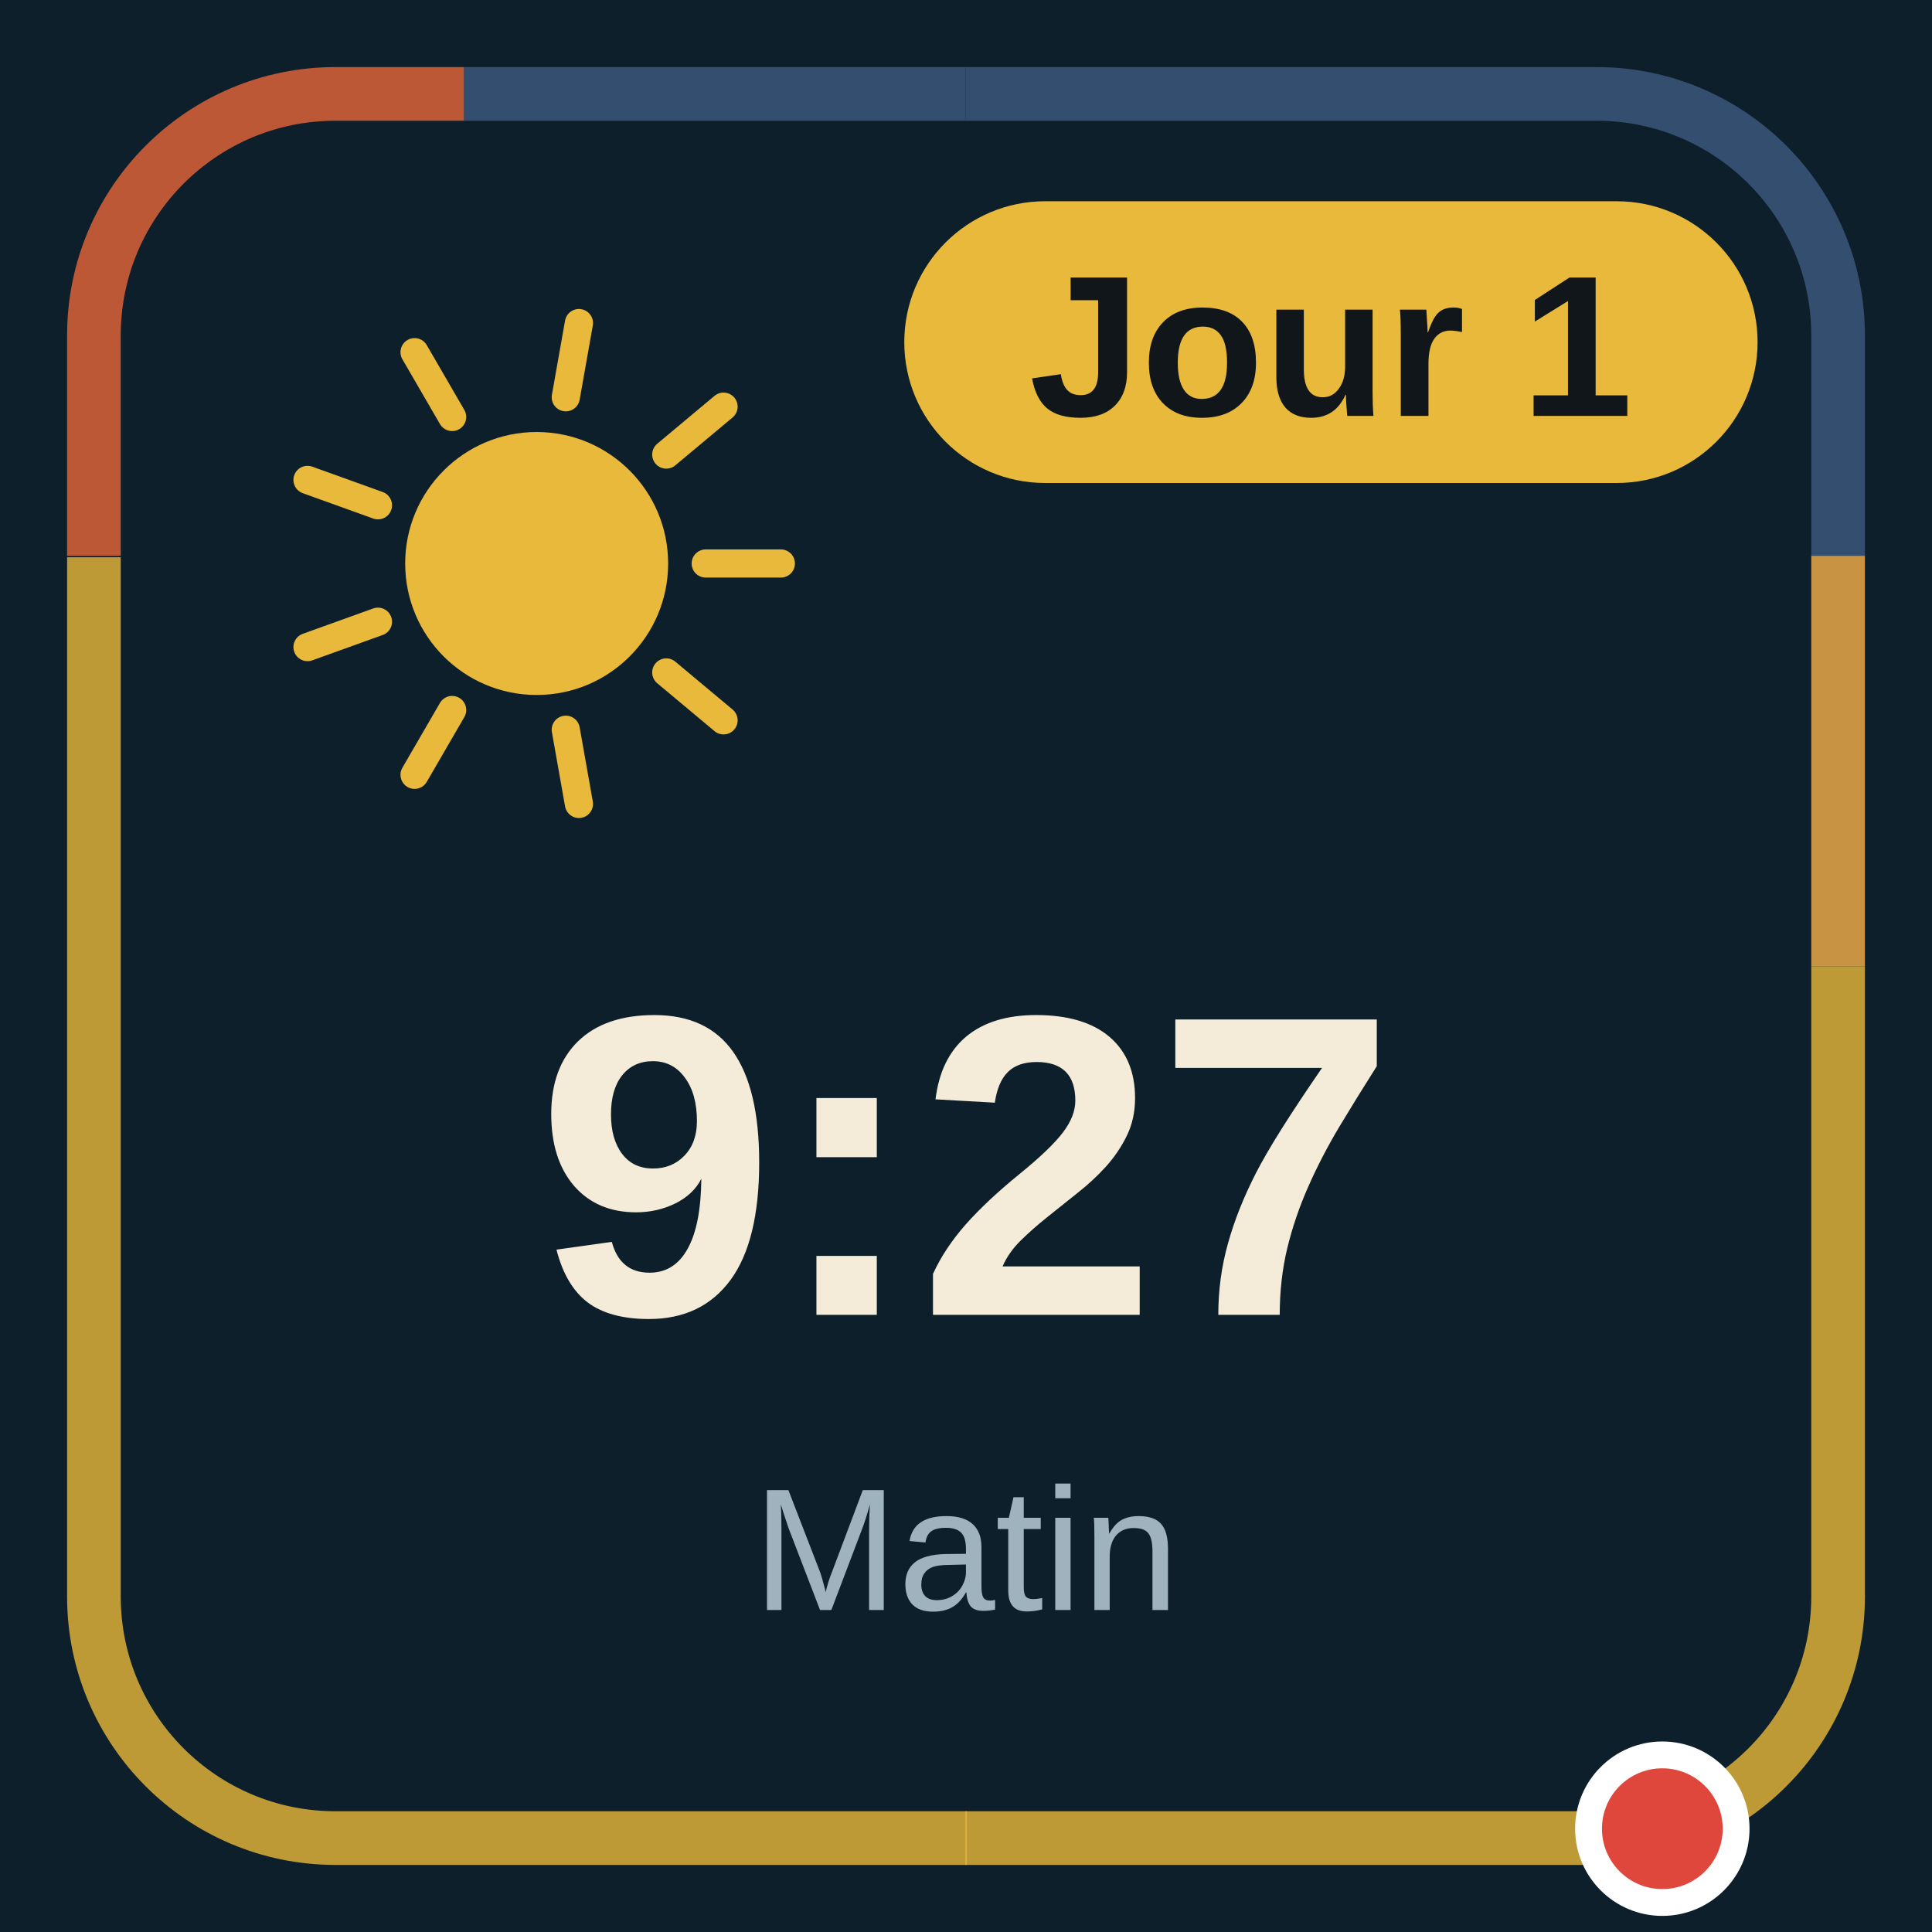
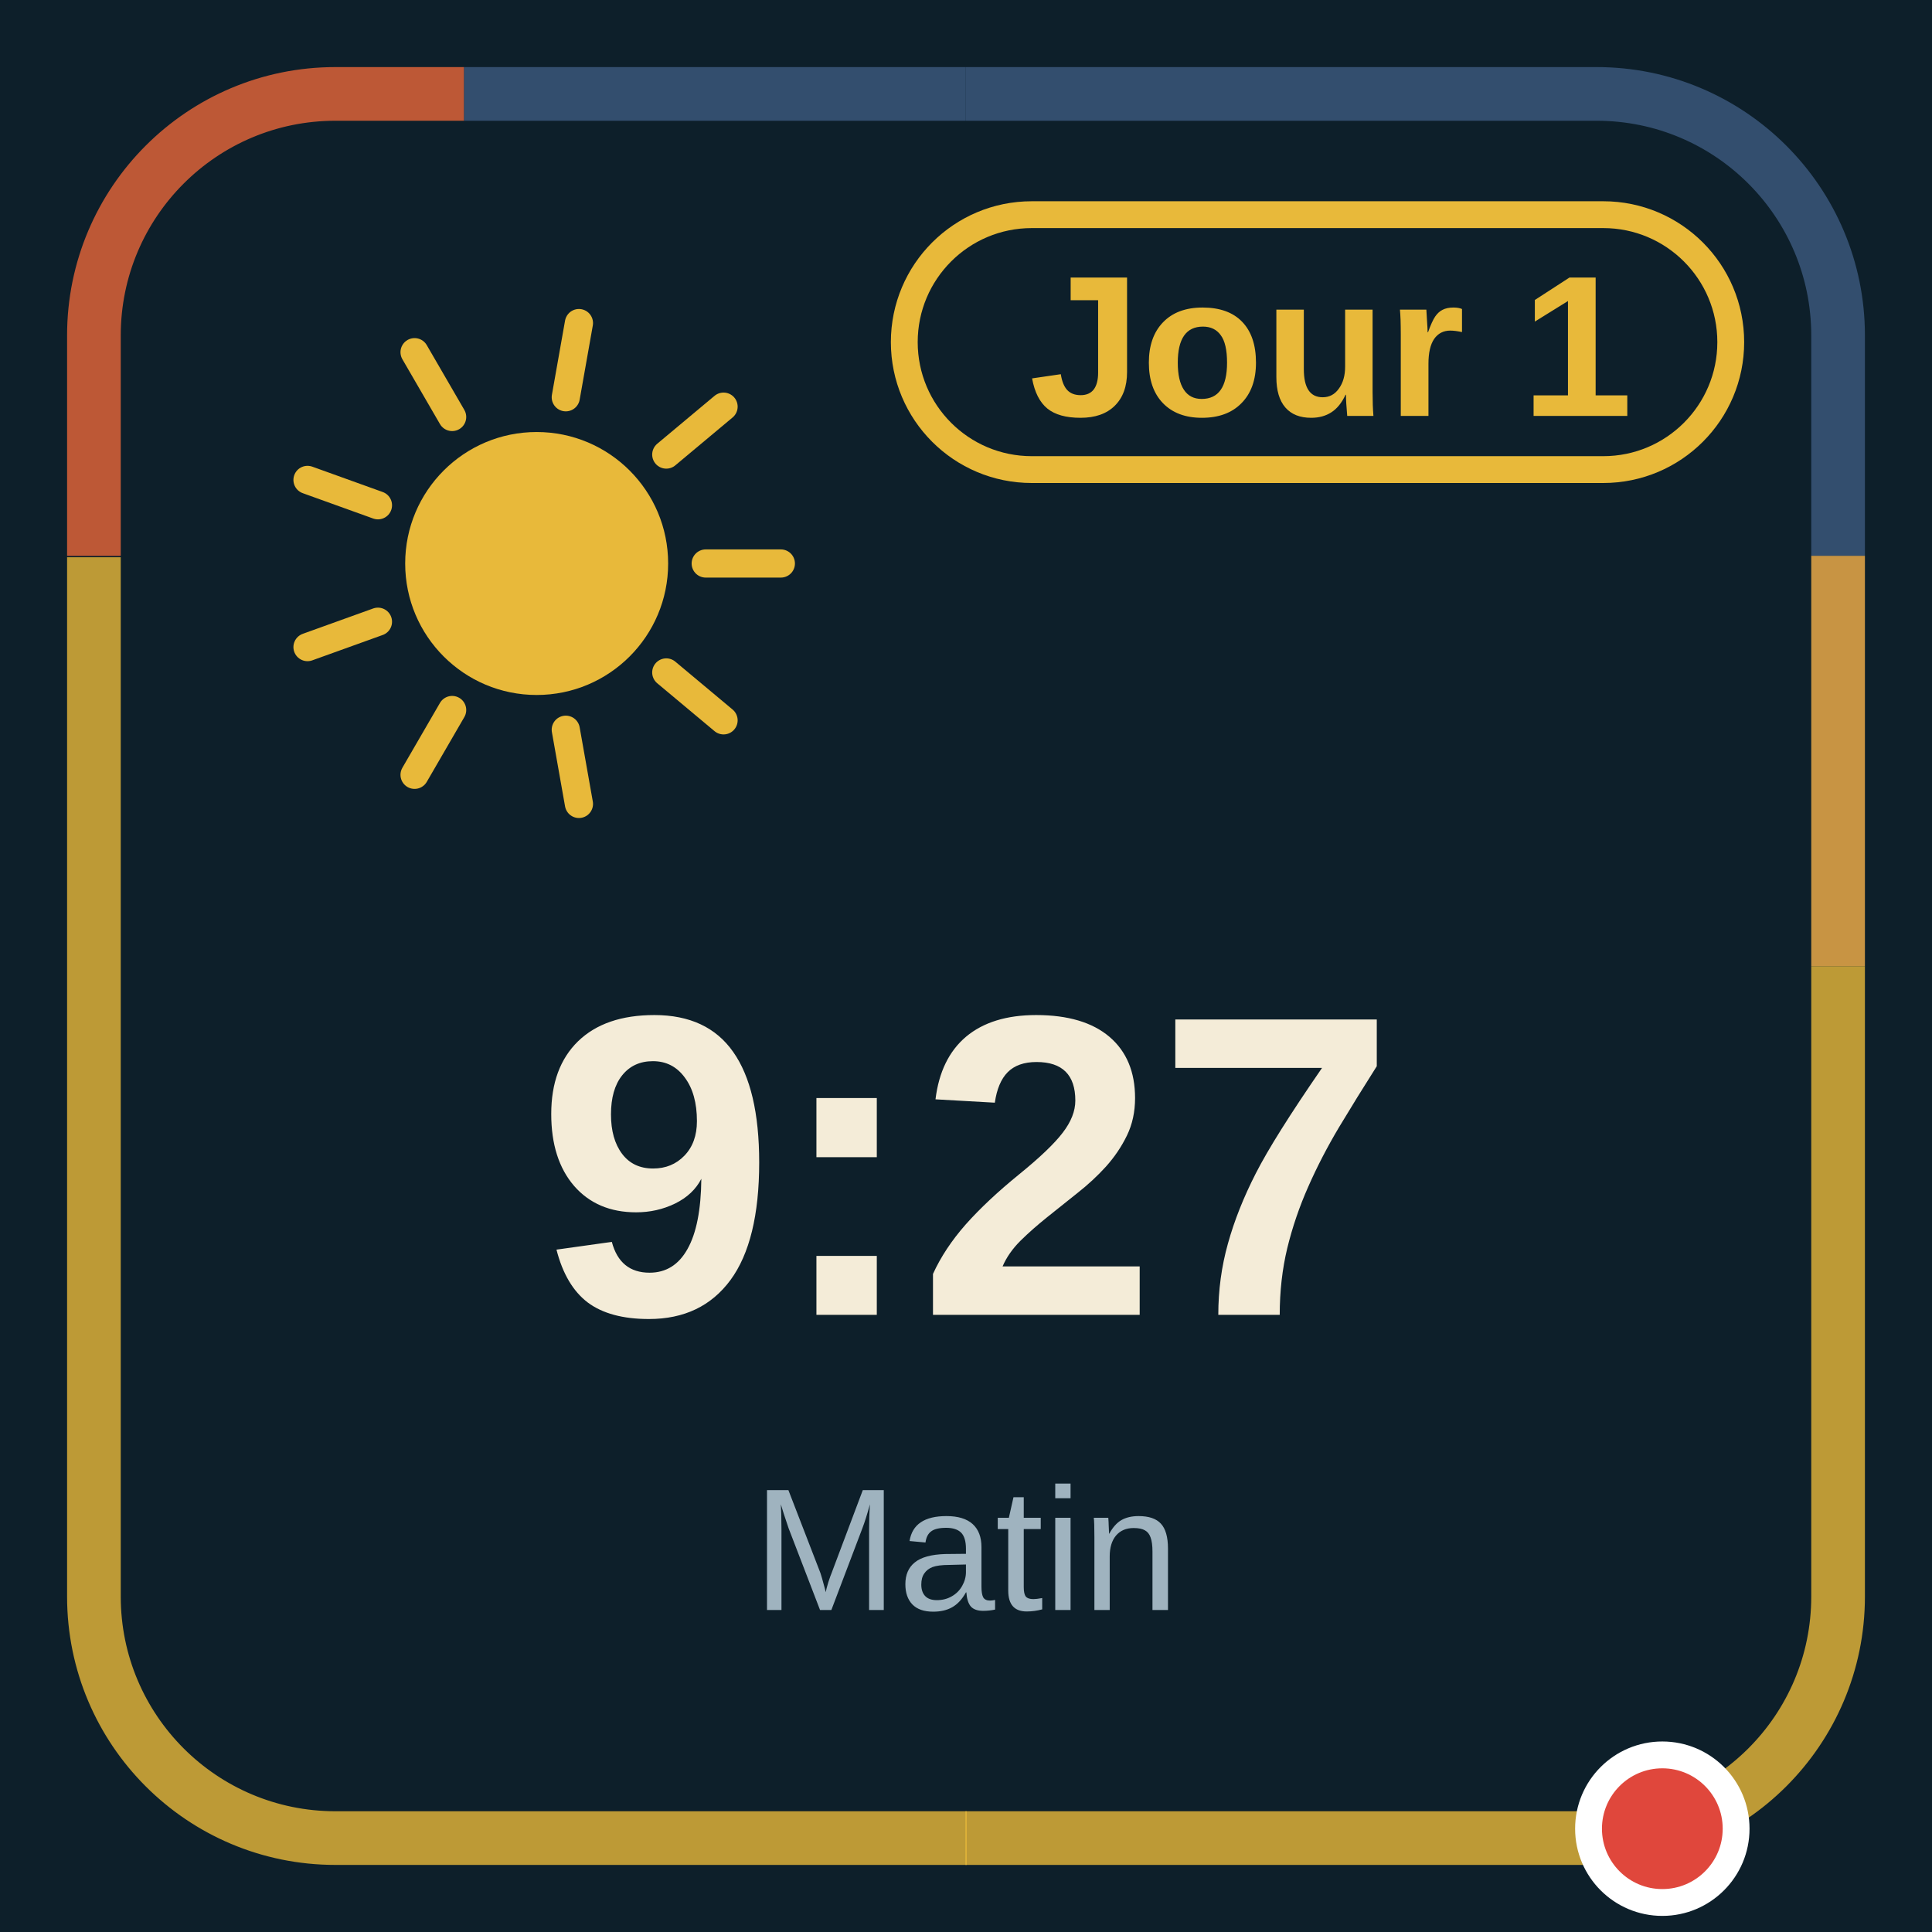
<svg xmlns="http://www.w3.org/2000/svg" width="144" height="144" viewBox="0 0 144 144">
  <rect width="144" height="144" fill="#0d1f2a" />
  <g transform="translate(40 42) scale(0.7)">
    <path d="M18.0,0.0 L26.0,0.0" stroke="#e8b93a" stroke-width="3" stroke-linecap="round" />
    <path d="M13.8,11.6 L19.9,16.7" stroke="#e8b93a" stroke-width="3" stroke-linecap="round" />
    <path d="M3.1,17.7 L4.5,25.6" stroke="#e8b93a" stroke-width="3" stroke-linecap="round" />
    <path d="M-9.0,15.6 L-13.0,22.5" stroke="#e8b93a" stroke-width="3" stroke-linecap="round" />
    <path d="M-16.9,6.2 L-24.4,8.9" stroke="#e8b93a" stroke-width="3" stroke-linecap="round" />
    <path d="M-16.9,-6.2 L-24.4,-8.9" stroke="#e8b93a" stroke-width="3" stroke-linecap="round" />
    <path d="M-9.0,-15.6 L-13.0,-22.5" stroke="#e8b93a" stroke-width="3" stroke-linecap="round" />
    <path d="M3.1,-17.7 L4.5,-25.6" stroke="#e8b93a" stroke-width="3" stroke-linecap="round" />
    <path d="M13.8,-11.6 L19.9,-16.7" stroke="#e8b93a" stroke-width="3" stroke-linecap="round" />
    <circle cx="0" cy="0" r="14" fill="#e8b93a" />
  </g>
-   <rect x="67.4" y="15" width="63.6" height="21" rx="10.5" fill="#e8b93a" />
-   <text x="99.2" y="31" font-family="Arial, Helvetica, sans-serif" font-size="15" font-weight="bold" fill="#10161a" text-anchor="middle">Jour 1</text>
+   <rect x="67.4" y="16" width="61.6" height="19" rx="9.5" fill="none" stroke="#e8b93a" stroke-width="2" />
+   <text x="99.2" y="31" font-family="Arial, Helvetica, sans-serif" font-size="15" font-weight="bold" fill="#e8b93a" text-anchor="middle">Jour 1</text>
  <text x="72" y="98" font-family="Arial, Helvetica, sans-serif" font-size="32" font-weight="bold" fill="#f4ecd8" text-anchor="middle">9:27</text>
  <text x="72" y="120" font-family="Arial, Helvetica, sans-serif" font-size="13" font-weight="normal" fill="#9fb3bf" text-anchor="middle">Matin</text>
  <path d="M72,7 H119 A18,18 0 0 1 137,25 V119 A18,18 0 0 1 119,137 H25 A18,18 0 0 1 7,119 V25 A18,18 0 0 1 25,7 Z" fill="none" stroke="#f6b14a" stroke-width="4" stroke-opacity="0.8" stroke-dasharray="30.6 489.097" stroke-dashoffset="-91.7" />
  <path d="M72,7 H119 A18,18 0 0 1 137,25 V119 A18,18 0 0 1 119,137 H25 A18,18 0 0 1 7,119 V25 A18,18 0 0 1 25,7 Z" fill="none" stroke="#e8b93a" stroke-width="4" stroke-opacity="0.8" stroke-dasharray="122.3 489.097" stroke-dashoffset="-122.3" />
  <path d="M72,7 H119 A18,18 0 0 1 137,25 V119 A18,18 0 0 1 119,137 H25 A18,18 0 0 1 7,119 V25 A18,18 0 0 1 25,7 Z" fill="none" stroke="#e8b93a" stroke-width="4" stroke-opacity="0.8" stroke-dasharray="152.8 489.097" stroke-dashoffset="-244.5" />
  <path d="M72,7 H119 A18,18 0 0 1 137,25 V119 A18,18 0 0 1 119,137 H25 A18,18 0 0 1 7,119 V25 A18,18 0 0 1 25,7 Z" fill="none" stroke="#e8673a" stroke-width="4" stroke-opacity="0.8" stroke-dasharray="54.3 489.097" stroke-dashoffset="-397.4" />
  <path d="M72,7 H119 A18,18 0 0 1 137,25 V119 A18,18 0 0 1 119,137 H25 A18,18 0 0 1 7,119 V25 A18,18 0 0 1 25,7 Z" fill="none" stroke="#3d5a80" stroke-width="4" stroke-opacity="0.8" stroke-dasharray="37.4 489.097" stroke-dashoffset="-451.7" />
  <path d="M72,7 H119 A18,18 0 0 1 137,25 V119 A18,18 0 0 1 119,137 H25 A18,18 0 0 1 7,119 V25 A18,18 0 0 1 25,7 Z" fill="none" stroke="#3d5a80" stroke-width="4" stroke-opacity="0.8" stroke-dasharray="91.7 489.097" stroke-dashoffset="0.0" />
  <circle cx="123.9" cy="136.3" r="5.5" fill="#e0473c" stroke="#ffffff" stroke-width="2" />
</svg>
